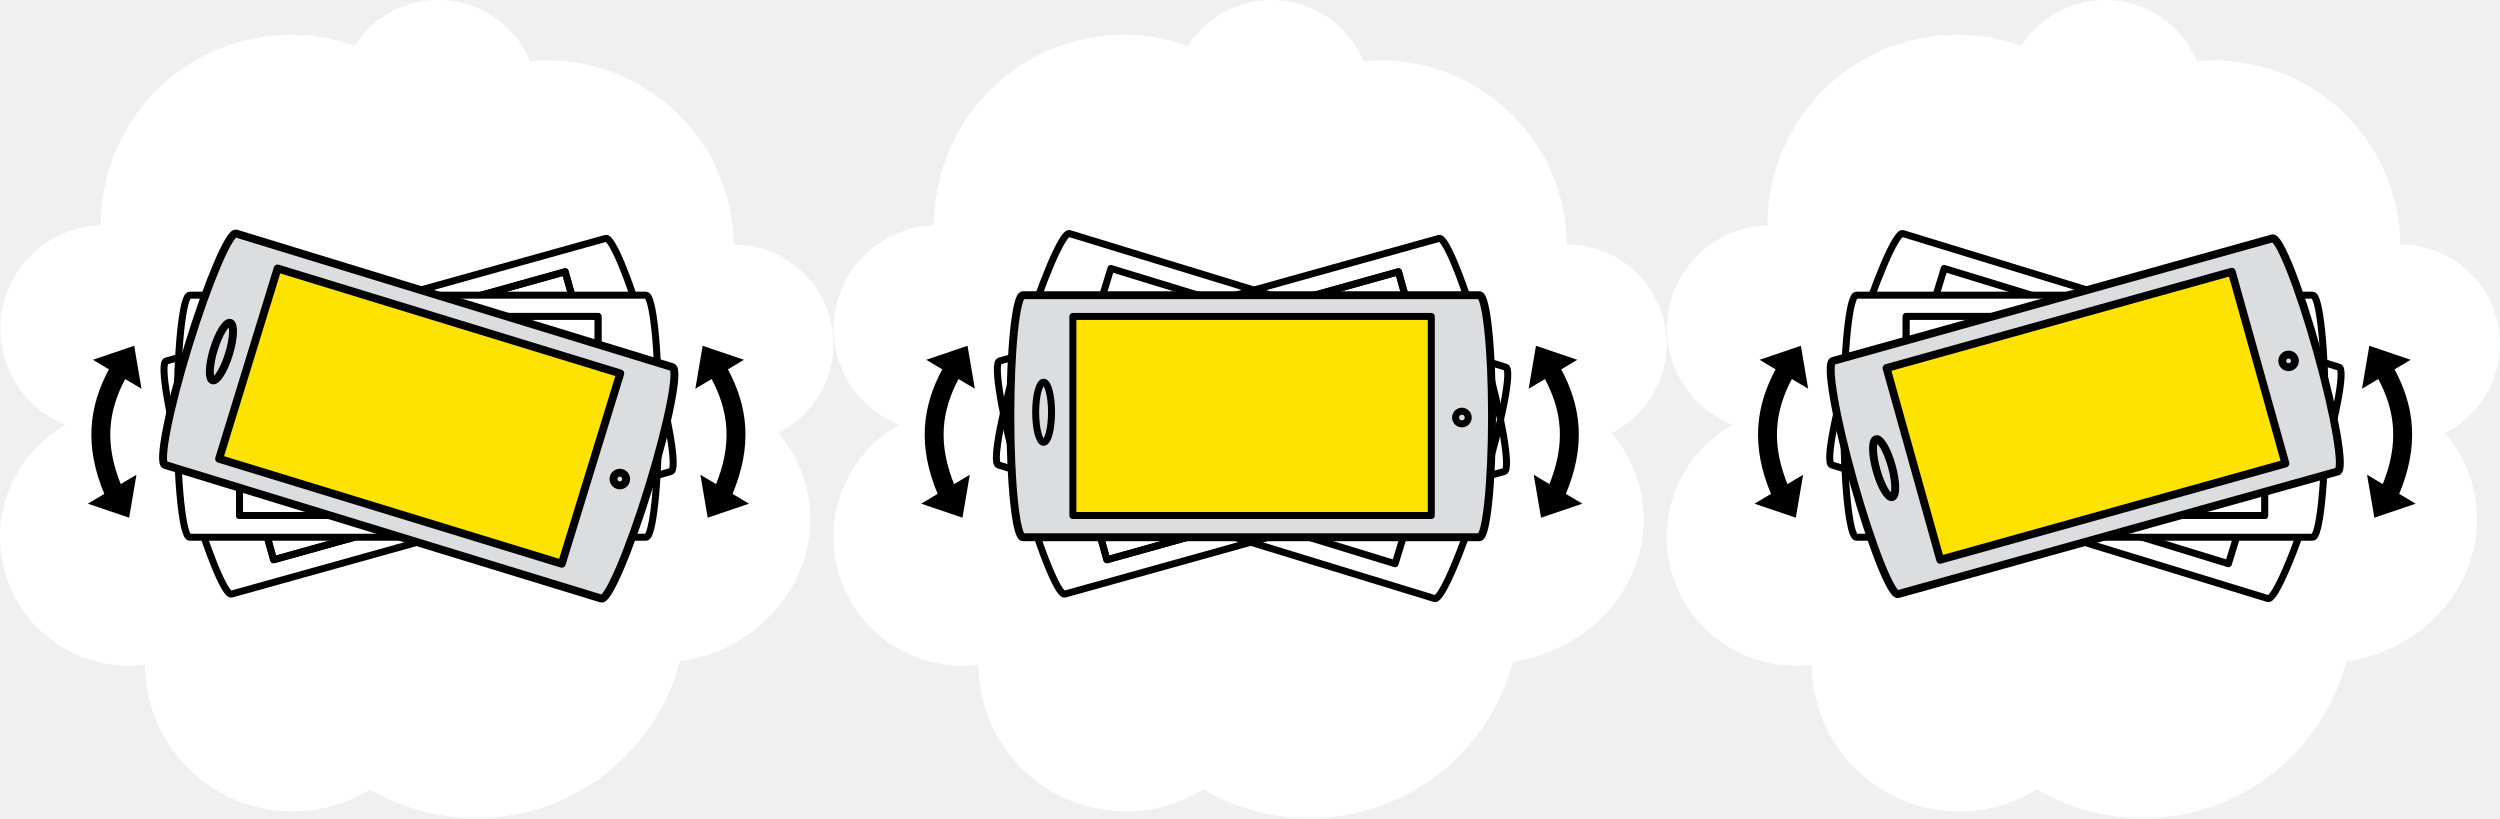
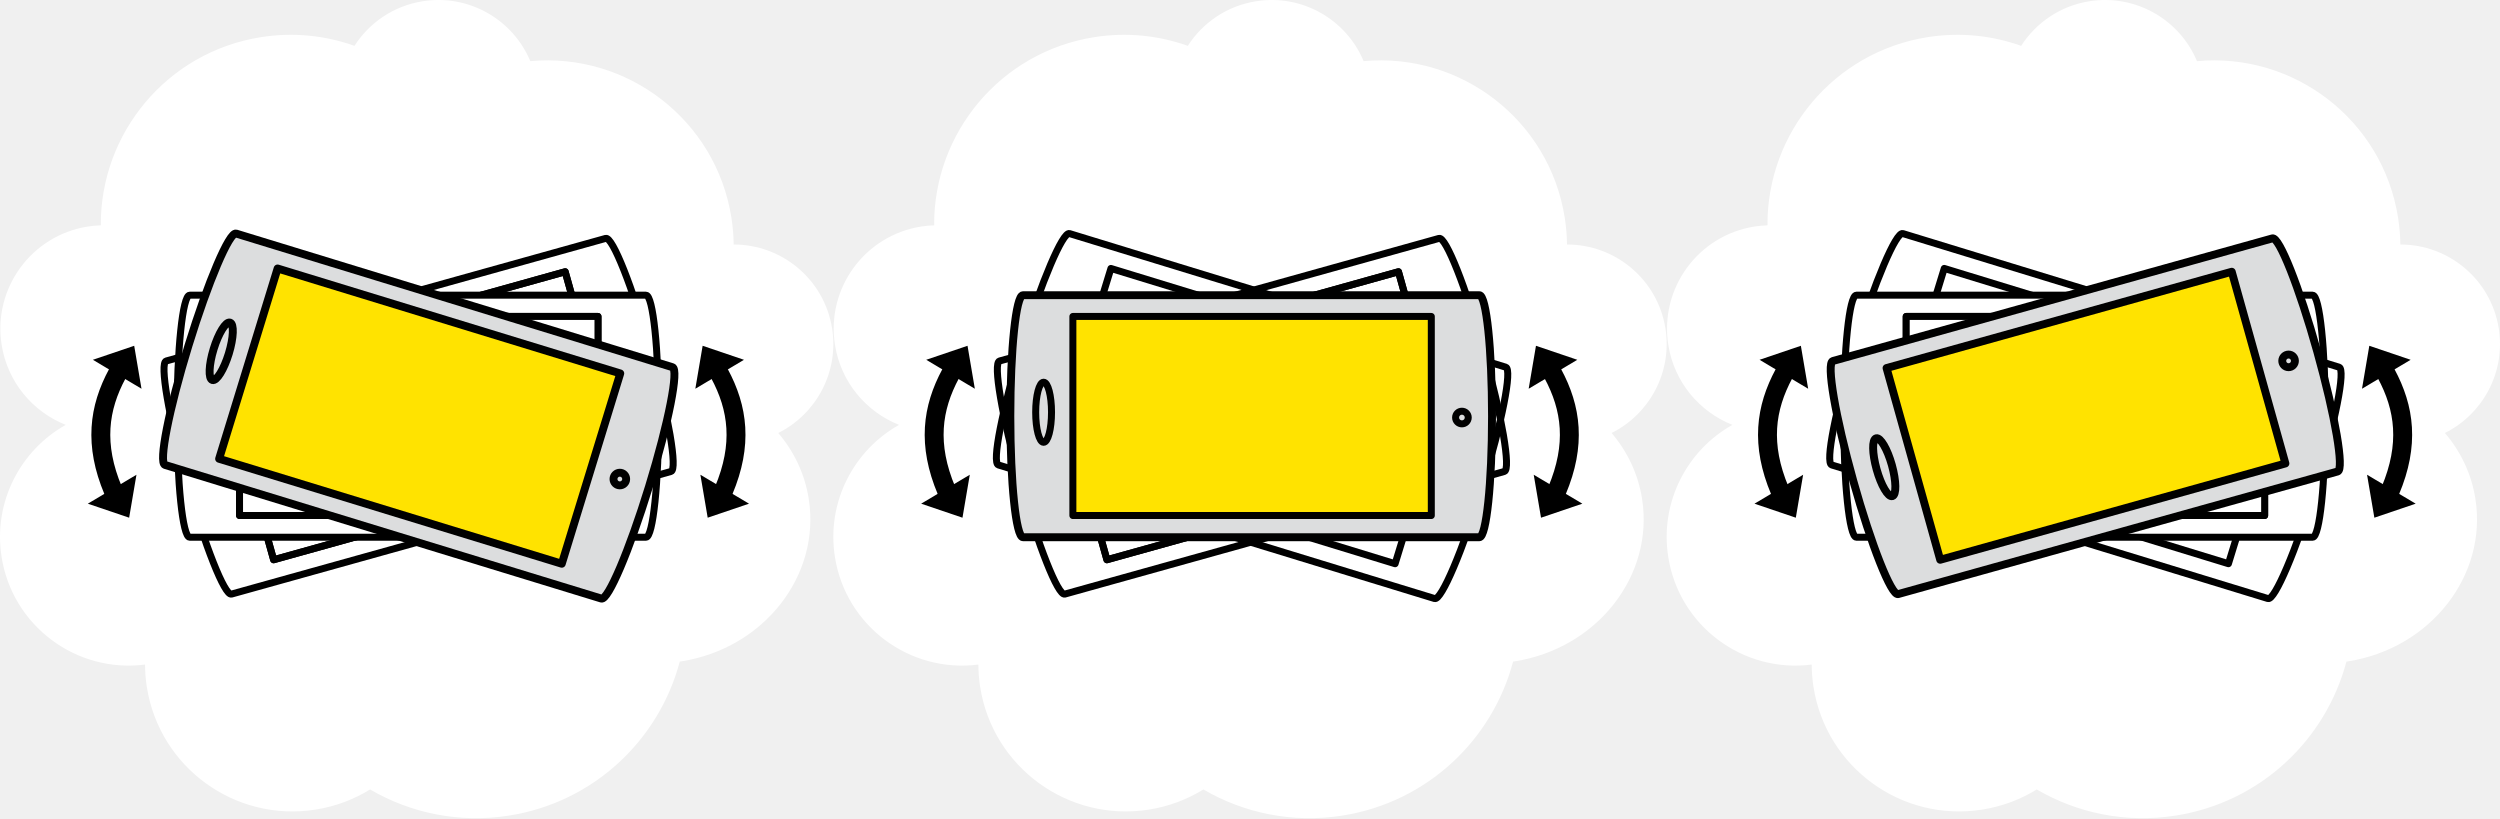
- <svg xmlns="http://www.w3.org/2000/svg" version="1.1" id="Layer_1" x="0px" y="0px" width="825px" height="270px" viewBox="38.266 396.754 825 270" enable-background="new 38.266 396.754 825 270" xml:space="preserve">
-   <g>
-     <path fill="#FFFFFF" d="M417.348,663.932c6.605-1.037,12.689-3.356,18.038-6.661c13.342,7.794,29.36,11.215,45.822,8.632   c28.079-4.407,49.562-25.04,56.381-50.824c0.167-0.024,0.334-0.046,0.501-0.072c27.222-4.272,46.054-28.279,42.064-53.619   c-1.305-8.284-4.888-15.686-10.07-21.747c12.476-6.222,20.061-19.98,17.779-34.466c-2.55-16.199-16.56-27.754-32.486-27.733   c-0.036-2.929-0.278-5.891-0.747-8.871c-5.069-32.189-34.317-54.581-66.364-51.638c-5.698-13.647-20.166-22.174-35.447-19.776   c-9.669,1.517-17.682,7.103-22.578,14.73c-9.551-3.418-20.073-4.563-30.802-2.88c-31.014,4.868-53.107,31.686-52.9,62.108   c-1.409,0.045-2.829,0.167-4.258,0.39c-18.659,2.929-31.407,20.405-28.474,39.034c1.945,12.355,10.302,22.107,21.151,26.425   c-15.042,8.437-24.007,25.582-21.169,43.596c3.58,22.736,24.624,38.397,47.34,35.505c0.009,2.447,0.204,4.926,0.597,7.419   C365.897,649.99,390.801,668.099,417.348,663.932z" />
-     <g>
-       <path fill="none" stroke="#000000" stroke-width="2.308" stroke-linecap="round" stroke-linejoin="round" stroke-miterlimit="10" d="    M389.653,592.807c-2.225,0.621-8.849-16.097-14.795-37.339c-5.946-21.242-8.963-38.967-6.737-39.586l145.035-40.466    c2.225-0.621,8.849,16.097,14.795,37.339c5.946,21.242,8.963,38.967,6.737,39.587L389.653,592.807z" />
-       <polygon fill="none" stroke="#000000" stroke-width="2.308" stroke-linecap="round" stroke-linejoin="round" stroke-miterlimit="10" points="    499.759,486.429 517.465,549.699 403.547,581.477 385.84,518.208   " />
-       <polygon fill="none" stroke="#000000" stroke-width="2.308" stroke-linecap="round" stroke-linejoin="round" stroke-miterlimit="10" points="    499.759,486.429 517.465,549.699 403.547,581.477 385.84,518.208   " />
-       <ellipse transform="matrix(0.9632 -0.2687 0.2687 0.9632 -133.9615 123.7398)" fill="none" stroke="#000000" stroke-width="2.308" stroke-linecap="round" stroke-linejoin="round" stroke-miterlimit="10" cx="385.062" cy="551.254" rx="2.614" ry="9.92" />
-       <circle fill="none" stroke="#000000" stroke-width="2.308" stroke-linecap="round" stroke-linejoin="round" stroke-miterlimit="10" cx="518.499" cy="515.843" r="2.088" />
-     </g>
-     <g>
-       <path fill="none" stroke="#000000" stroke-width="2.308" stroke-linecap="round" stroke-linejoin="round" stroke-miterlimit="10" d="    M367.734,550.19c-2.208-0.677,1.254-18.319,7.733-39.405s13.522-37.632,15.731-36.956l143.969,44.096    c2.208,0.677-1.254,18.319-7.733,39.405c-6.479,21.086-13.522,37.632-15.731,36.955L367.734,550.19z" />
-       <polygon fill="none" stroke="#000000" stroke-width="2.308" stroke-linecap="round" stroke-linejoin="round" stroke-miterlimit="10" points="    517.95,519.981 498.651,582.784 385.572,548.148 404.871,485.345   " />
-       <ellipse transform="matrix(0.9562 0.2929 -0.2929 0.9562 167.11 -90.6681)" fill="none" stroke="#000000" stroke-width="2.308" stroke-linecap="round" stroke-linejoin="round" stroke-miterlimit="10" cx="386.348" cy="512.742" rx="2.614" ry="9.921" />
-       <circle fill="none" stroke="#000000" stroke-width="2.308" stroke-linecap="round" stroke-linejoin="round" stroke-miterlimit="10" cx="517.809" cy="554.839" r="2.088" />
-     </g>
-     <path fill="none" stroke="#000000" stroke-width="6.242" stroke-linecap="round" stroke-linejoin="round" stroke-miterlimit="10" d="   M552.07,558.661c6.397-15.19,4.774-27.211-1.396-38.64" />
-     <polygon points="542.727,525.038 558.773,515.486 545.137,510.862  " />
-     <polygon points="544.392,553.42 560.44,562.971 546.803,567.596  " />
-     <path fill="none" stroke="#000000" stroke-width="6.242" stroke-linecap="round" stroke-linejoin="round" stroke-miterlimit="10" d="   M350.618,558.661c-6.397-15.19-4.774-27.211,1.396-38.64" />
-     <polygon points="359.962,525.038 343.914,515.486 357.55,510.862  " />
-     <polygon points="358.295,553.42 342.248,562.971 355.885,567.596  " />
-     <rect x="392.314" y="501.185" fill="none" stroke="#000000" stroke-width="2.308" stroke-linecap="round" stroke-linejoin="round" stroke-miterlimit="10" width="118.283" height="65.693" />
-     <g>
-       <path fill="#DCDDDE" stroke="#000000" stroke-width="2.611" stroke-linecap="round" stroke-linejoin="round" stroke-miterlimit="10" d="    M375.858,574.042c-2.31,0-4.183-17.88-4.183-39.937s1.872-39.937,4.183-39.937h150.593c2.31,0,4.183,17.88,4.183,39.937    s-1.872,39.937-4.183,39.937H375.858L375.858,574.042z" />
-       <rect x="392.314" y="501.185" fill="#FFE300" width="118.283" height="65.693" />
-       <rect x="392.314" y="501.185" fill="none" stroke="#000000" stroke-width="2.308" stroke-linecap="round" stroke-linejoin="round" stroke-miterlimit="10" width="118.283" height="65.693" />
-       <ellipse fill="none" stroke="#000000" stroke-width="2.308" stroke-linecap="round" stroke-linejoin="round" stroke-miterlimit="10" cx="382.655" cy="532.8" rx="2.614" ry="9.919" />
-       <circle fill="none" stroke="#000000" stroke-width="2.308" stroke-linecap="round" stroke-linejoin="round" stroke-miterlimit="10" cx="520.698" cy="534.541" r="2.088" />
-     </g>
+ <svg xmlns="http://www.w3.org/2000/svg" width="825" height="270" viewBox="38.266 396.754 825 270" enable-background="new 38.266 396.754 825 270">
+   <path fill="#fff" d="M417.348 663.932c6.605-1.037 12.69-3.356 18.038-6.66 13.342 7.793 29.36 11.214 45.822 8.63 28.08-4.406 49.562-25.04 56.38-50.823.168-.025.335-.047.502-.073 27.222-4.272 46.054-28.28 42.064-53.62-1.305-8.283-4.888-15.685-10.07-21.746 12.476-6.22 20.06-19.98 17.78-34.465-2.55-16.2-16.56-27.754-32.487-27.733-.036-2.93-.278-5.89-.747-8.87-5.07-32.19-34.317-54.582-66.364-51.64-5.698-13.646-20.166-22.173-35.447-19.775-9.67 1.517-17.683 7.103-22.58 14.73-9.55-3.418-20.072-4.563-30.8-2.88-31.015 4.868-53.108 31.686-52.9 62.108-1.41.045-2.83.167-4.26.39-18.658 2.93-31.406 20.405-28.473 39.034 1.945 12.354 10.302 22.106 21.15 26.424-15.04 8.437-24.006 25.582-21.168 43.596 3.58 22.736 24.623 38.397 47.34 35.505.008 2.447.203 4.926.596 7.42 4.17 26.505 29.075 44.614 55.622 40.447z" />
+   <g stroke="#000" stroke-width="2.308" stroke-linecap="round" stroke-linejoin="round" stroke-miterlimit="10" fill="none">
+     <path d="M389.653 592.807c-2.225.62-8.85-16.097-14.795-37.34-5.946-21.24-8.963-38.966-6.737-39.585l145.036-40.466c2.225-.62 8.85 16.097 14.795 37.34 5.947 21.24 8.964 38.966 6.738 39.586l-145.035 40.465z" />
+     <path d="M499.76 486.43l17.705 63.27-113.918 31.777-17.707-63.27z" />
+     <path d="M499.76 486.43l17.705 63.27-113.918 31.777-17.707-63.27z" />
+     <ellipse transform="matrix(.963 -.269 .269 .963 -133.962 123.74)" cx="385.062" cy="551.254" rx="2.614" ry="9.92" />
+     <circle cx="518.499" cy="515.843" r="2.088" />
  </g>
-   <g>
-     <path fill="#FFFFFF" d="M142.348,663.932c6.605-1.037,12.689-3.356,18.038-6.661c13.342,7.794,29.36,11.215,45.822,8.632   c28.08-4.407,49.562-25.04,56.381-50.824c0.167-0.024,0.334-0.046,0.501-0.072c27.222-4.272,46.054-28.279,42.064-53.619   c-1.305-8.284-4.888-15.686-10.07-21.747c12.476-6.222,20.061-19.98,17.779-34.466c-2.55-16.199-16.56-27.754-32.486-27.733   c-0.036-2.929-0.278-5.891-0.747-8.871c-5.069-32.189-34.317-54.581-66.364-51.638c-5.698-13.647-20.166-22.174-35.448-19.776   c-9.669,1.517-17.682,7.103-22.578,14.73c-9.551-3.418-20.073-4.563-30.802-2.88c-31.014,4.868-53.107,31.686-52.9,62.108   c-1.409,0.045-2.829,0.167-4.258,0.39c-18.659,2.929-31.408,20.405-28.473,39.034c1.945,12.355,10.302,22.107,21.151,26.425   c-15.042,8.437-24.007,25.582-21.169,43.596c3.58,22.736,24.624,38.397,47.34,35.505c0.009,2.447,0.204,4.926,0.597,7.419   C90.897,649.99,115.802,668.099,142.348,663.932z" />
-     <g>
-       <path fill="none" stroke="#000000" stroke-width="2.308" stroke-linecap="round" stroke-linejoin="round" stroke-miterlimit="10" d="    M114.652,592.807c-2.225,0.621-8.849-16.097-14.795-37.339c-5.946-21.242-8.963-38.967-6.737-39.586l145.037-40.466    c2.225-0.621,8.849,16.097,14.795,37.339c5.946,21.242,8.963,38.967,6.737,39.587L114.652,592.807z" />
-       <polygon fill="none" stroke="#000000" stroke-width="2.308" stroke-linecap="round" stroke-linejoin="round" stroke-miterlimit="10" points="    224.775,486.43 242.481,549.699 128.562,581.478 110.856,518.208   " />
-       <polygon fill="none" stroke="#000000" stroke-width="2.308" stroke-linecap="round" stroke-linejoin="round" stroke-miterlimit="10" points="    224.775,486.43 242.481,549.699 128.562,581.478 110.856,518.208   " />
-       <ellipse transform="matrix(0.9632 -0.2687 0.2687 0.9632 -144.0741 49.8509)" fill="none" stroke="#000000" stroke-width="2.308" stroke-linecap="round" stroke-linejoin="round" stroke-miterlimit="10" cx="110.077" cy="551.254" rx="2.614" ry="9.92" />
-       <circle fill="none" stroke="#000000" stroke-width="2.308" stroke-linecap="round" stroke-linejoin="round" stroke-miterlimit="10" cx="243.5" cy="515.843" r="2.088" />
-     </g>
-     <path fill="none" stroke="#000000" stroke-width="6.242" stroke-linecap="round" stroke-linejoin="round" stroke-miterlimit="10" d="   M277.07,558.661c6.397-15.19,4.774-27.211-1.396-38.64" />
-     <polygon points="267.726,525.038 283.774,515.486 270.138,510.862  " />
-     <polygon points="269.393,553.42 285.44,562.971 271.803,567.596  " />
-     <path fill="none" stroke="#000000" stroke-width="6.242" stroke-linecap="round" stroke-linejoin="round" stroke-miterlimit="10" d="   M75.618,558.661c-6.397-15.19-4.774-27.211,1.396-38.64" />
-     <polygon points="84.961,525.038 68.914,515.486 82.55,510.862  " />
-     <polygon points="83.295,553.42 67.248,562.971 80.884,567.596  " />
-     <rect x="117.314" y="501.185" fill="none" stroke="#000000" stroke-width="2.308" stroke-linecap="round" stroke-linejoin="round" stroke-miterlimit="10" width="118.284" height="65.693" />
-     <g>
-       <path fill="#FFFFFF" stroke="#000000" stroke-width="2.308" stroke-linecap="round" stroke-linejoin="round" stroke-miterlimit="10" d="    M100.858,574.042c-2.31,0-4.183-17.88-4.183-39.937s1.873-39.937,4.183-39.937h150.593c2.31,0,4.183,17.88,4.183,39.937    s-1.872,39.937-4.183,39.937H100.858L100.858,574.042z" />
-       <rect x="117.314" y="501.185" fill="#FFFFFF" stroke="#000000" stroke-width="2.308" stroke-linecap="round" stroke-linejoin="round" stroke-miterlimit="10" width="118.284" height="65.693" />
-       <rect x="117.314" y="501.185" fill="#FFFFFF" stroke="#000000" stroke-width="2.308" stroke-linecap="round" stroke-linejoin="round" stroke-miterlimit="10" width="118.284" height="65.693" />
-       <ellipse fill="#FFFFFF" stroke="#000000" stroke-width="2.308" stroke-linecap="round" stroke-linejoin="round" stroke-miterlimit="10" cx="107.656" cy="532.8" rx="2.614" ry="9.919" />
-       <circle fill="#FFFFFF" stroke="#000000" stroke-width="2.308" stroke-linecap="round" stroke-linejoin="round" stroke-miterlimit="10" cx="245.699" cy="534.541" r="2.088" />
-     </g>
-     <g>
-       <path fill="#DCDDDE" stroke="#000000" stroke-width="2.611" stroke-linecap="round" stroke-linejoin="round" stroke-miterlimit="10" d="    M92.735,550.19c-2.208-0.677,1.254-18.319,7.733-39.405c6.479-21.086,13.522-37.632,15.731-36.956l143.97,44.096    c2.208,0.677-1.254,18.319-7.733,39.405c-6.479,21.086-13.522,37.632-15.731,36.955L92.735,550.19z" />
-       <polygon fill="#FFE300" points="242.952,519.988 223.653,582.791 110.574,548.155 129.873,485.352   " />
-       <polygon fill="none" stroke="#000000" stroke-width="2.611" stroke-linecap="round" stroke-linejoin="round" stroke-miterlimit="10" points="    242.952,519.988 223.653,582.791 110.574,548.155 129.873,485.352   " />
-       <ellipse transform="matrix(0.9562 0.2929 -0.2929 0.9562 155.0535 -10.1281)" fill="#DCDDDE" stroke="#000000" stroke-width="2.611" stroke-linecap="round" stroke-linejoin="round" stroke-miterlimit="10" cx="111.35" cy="512.75" rx="2.614" ry="9.921" />
-       <circle fill="#DCDDDE" stroke="#000000" stroke-width="2.611" stroke-linecap="round" stroke-linejoin="round" stroke-miterlimit="10" cx="242.81" cy="554.839" r="2.088" />
-     </g>
+   <g stroke="#000" stroke-width="2.308" stroke-linecap="round" stroke-linejoin="round" stroke-miterlimit="10" fill="none">
+     <path d="M367.734 550.19c-2.208-.677 1.254-18.32 7.733-39.405s13.522-37.632 15.73-36.956l143.97 44.095c2.208.677-1.254 18.32-7.733 39.405-6.48 21.086-13.522 37.632-15.73 36.955l-143.97-44.095z" />
+     <path d="M517.95 519.98l-19.3 62.804-113.078-34.636 19.3-62.803z" />
+     <ellipse transform="matrix(.956 .293 -.293 .956 167.11 -90.668)" cx="386.348" cy="512.742" rx="2.614" ry="9.921" />
+     <circle cx="517.809" cy="554.839" r="2.088" />
  </g>
-   <g>
-     <path fill="#FFFFFF" d="M692.349,663.932c6.605-1.037,12.689-3.356,18.038-6.661c13.342,7.794,29.36,11.215,45.822,8.632   c28.079-4.407,49.562-25.04,56.381-50.824c0.167-0.024,0.334-0.046,0.501-0.072c27.222-4.272,46.053-28.279,42.064-53.619   c-1.305-8.284-4.888-15.686-10.07-21.747c12.476-6.222,20.061-19.98,17.779-34.466c-2.55-16.199-16.56-27.754-32.486-27.733   c-0.036-2.929-0.278-5.891-0.747-8.871c-5.069-32.189-34.317-54.581-66.364-51.638c-5.698-13.647-20.166-22.174-35.447-19.776   c-9.669,1.517-17.682,7.103-22.578,14.73c-9.551-3.418-20.073-4.563-30.803-2.88c-31.014,4.868-53.107,31.686-52.9,62.108   c-1.409,0.045-2.829,0.167-4.258,0.39c-18.659,2.928-31.407,20.405-28.474,39.034c1.945,12.355,10.302,22.107,21.151,26.425   c-15.042,8.437-24.006,25.582-21.169,43.596c3.58,22.736,24.624,38.397,47.34,35.505c0.009,2.447,0.204,4.926,0.597,7.419   C640.898,649.99,665.802,668.099,692.349,663.932z" />
-     <g>
-       <path fill="none" stroke="#000000" stroke-width="2.308" stroke-linecap="round" stroke-linejoin="round" stroke-miterlimit="10" d="    M642.735,550.19c-2.208-0.677,1.254-18.319,7.733-39.405c6.479-21.086,13.522-37.632,15.731-36.956l143.97,44.096    c2.208,0.677-1.254,18.319-7.733,39.405c-6.479,21.086-13.522,37.632-15.731,36.955L642.735,550.19z" />
-       <polygon fill="none" stroke="#000000" stroke-width="2.308" stroke-linecap="round" stroke-linejoin="round" stroke-miterlimit="10" points="    792.948,519.973 773.649,582.776 660.571,548.139 679.87,485.336   " />
-       <ellipse transform="matrix(0.9562 0.2929 -0.2929 0.9562 179.1668 -171.2091)" fill="none" stroke="#000000" stroke-width="2.308" stroke-linecap="round" stroke-linejoin="round" stroke-miterlimit="10" cx="661.347" cy="512.734" rx="2.614" ry="9.921" />
-       <circle fill="none" stroke="#000000" stroke-width="2.308" stroke-linecap="round" stroke-linejoin="round" stroke-miterlimit="10" cx="792.81" cy="554.839" r="2.088" />
-     </g>
-     <path fill="none" stroke="#000000" stroke-width="6.242" stroke-linecap="round" stroke-linejoin="round" stroke-miterlimit="10" d="   M827.07,558.661c6.397-15.19,4.774-27.211-1.396-38.64" />
-     <polygon points="817.727,525.038 833.774,515.486 820.138,510.862  " />
-     <polygon points="819.393,553.42 835.44,562.971 821.804,567.596  " />
-     <path fill="none" stroke="#000000" stroke-width="6.242" stroke-linecap="round" stroke-linejoin="round" stroke-miterlimit="10" d="   M625.619,558.661c-6.397-15.19-4.774-27.211,1.396-38.64" />
-     <polygon points="634.962,525.038 618.916,515.486 632.552,510.862  " />
-     <polygon points="633.297,553.42 617.249,562.971 630.886,567.596  " />
-     <rect x="667.316" y="501.185" fill="none" stroke="#000000" stroke-width="2.308" stroke-linecap="round" stroke-linejoin="round" stroke-miterlimit="10" width="118.283" height="65.693" />
-     <g>
-       <path fill="#FFFFFF" stroke="#000000" stroke-width="2.308" stroke-linecap="round" stroke-linejoin="round" stroke-miterlimit="10" d="    M650.859,574.042c-2.31,0-4.183-17.88-4.183-39.937s1.872-39.937,4.183-39.937h150.592c2.31,0,4.183,17.88,4.183,39.937    s-1.872,39.937-4.183,39.937H650.859L650.859,574.042z" />
-       <rect x="667.316" y="501.185" fill="#FFFFFF" stroke="#000000" stroke-width="2.308" stroke-linecap="round" stroke-linejoin="round" stroke-miterlimit="10" width="118.283" height="65.693" />
-       <rect x="667.316" y="501.185" fill="#FFFFFF" stroke="#000000" stroke-width="2.308" stroke-linecap="round" stroke-linejoin="round" stroke-miterlimit="10" width="118.283" height="65.693" />
-       <ellipse fill="#FFFFFF" stroke="#000000" stroke-width="2.308" stroke-linecap="round" stroke-linejoin="round" stroke-miterlimit="10" cx="657.657" cy="532.8" rx="2.614" ry="9.919" />
-       <circle fill="#FFFFFF" stroke="#000000" stroke-width="2.308" stroke-linecap="round" stroke-linejoin="round" stroke-miterlimit="10" cx="795.699" cy="534.541" r="2.088" />
-     </g>
-     <g>
-       <path fill="#DCDDDE" stroke="#000000" stroke-width="2.611" stroke-linecap="round" stroke-linejoin="round" stroke-miterlimit="10" d="    M664.653,592.807c-2.225,0.621-8.849-16.097-14.795-37.339c-5.946-21.242-8.963-38.967-6.737-39.586l145.034-40.466    c2.225-0.621,8.849,16.097,14.795,37.339c5.946,21.242,8.963,38.967,6.737,39.587L664.653,592.807z" />
-       <polygon fill="#FFE300" points="774.744,486.429 792.45,549.698 678.532,581.477 660.826,518.208   " />
-       <ellipse transform="matrix(0.9632 -0.2687 0.2687 0.9632 -123.849 197.63)" fill="#DCDDDE" stroke="#000000" stroke-width="2.611" stroke-linecap="round" stroke-linejoin="round" stroke-miterlimit="10" cx="660.049" cy="551.255" rx="2.614" ry="9.92" />
-       <circle fill="#DCDDDE" stroke="#000000" stroke-width="2.611" stroke-linecap="round" stroke-linejoin="round" stroke-miterlimit="10" cx="793.5" cy="515.843" r="2.088" />
-       <polygon fill="none" stroke="#000000" stroke-width="2.611" stroke-linecap="round" stroke-linejoin="round" stroke-miterlimit="10" points="    774.744,486.429 792.45,549.698 678.532,581.477 660.826,518.208   " />
-     </g>
+   <path stroke="#000" stroke-width="6.242" stroke-linecap="round" stroke-linejoin="round" stroke-miterlimit="10" d="M552.07 558.66c6.397-15.19 4.774-27.21-1.396-38.64" fill="none" />
+   <path d="M542.727 525.038l16.046-9.552-13.636-4.624z" />
+   <path d="M544.392 553.42l16.048 9.55-13.637 4.626z" />
+   <path stroke="#000" stroke-width="6.242" stroke-linecap="round" stroke-linejoin="round" stroke-miterlimit="10" d="M350.618 558.66c-6.397-15.19-4.774-27.21 1.396-38.64" fill="none" />
+   <path d="M359.962 525.038l-16.048-9.552 13.636-4.624z" />
+   <path d="M358.295 553.42l-16.047 9.55 13.637 4.626z" />
+   <path stroke="#000" stroke-width="2.308" stroke-linecap="round" stroke-linejoin="round" stroke-miterlimit="10" fill="none" d="M392.314 501.185h118.283v65.693H392.314z" />
+   <path fill="#DCDDDE" stroke="#000" stroke-width="2.611" stroke-linecap="round" stroke-linejoin="round" stroke-miterlimit="10" d="M375.858 574.042c-2.31 0-4.183-17.88-4.183-39.937s1.872-39.937 4.183-39.937H526.45c2.31 0 4.184 17.88 4.184 39.937s-1.872 39.937-4.183 39.937H375.86z" />
+   <path fill="#FFE300" d="M392.314 501.185h118.283v65.693H392.314z" />
+   <path stroke="#000" stroke-width="2.308" stroke-linecap="round" stroke-linejoin="round" stroke-miterlimit="10" fill="none" d="M392.314 501.185h118.283v65.693H392.314z" />
+   <ellipse stroke="#000" stroke-width="2.308" stroke-linecap="round" stroke-linejoin="round" stroke-miterlimit="10" cx="382.655" cy="532.8" rx="2.614" ry="9.919" fill="none" />
+   <circle stroke="#000" stroke-width="2.308" stroke-linecap="round" stroke-linejoin="round" stroke-miterlimit="10" cx="520.698" cy="534.541" r="2.088" fill="none" />
+   <path fill="#fff" d="M142.348 663.932c6.605-1.037 12.69-3.356 18.038-6.66 13.342 7.793 29.36 11.214 45.822 8.63 28.08-4.406 49.562-25.04 56.38-50.823.168-.025.335-.047.502-.073 27.222-4.272 46.054-28.28 42.064-53.62-1.305-8.283-4.888-15.685-10.07-21.746 12.476-6.22 20.06-19.98 17.78-34.465-2.55-16.2-16.56-27.754-32.487-27.733-.036-2.93-.278-5.89-.747-8.87-5.07-32.19-34.317-54.582-66.364-51.64-5.698-13.646-20.166-22.173-35.448-19.775-9.67 1.517-17.682 7.103-22.578 14.73-9.55-3.418-20.073-4.563-30.802-2.88-31.014 4.868-53.107 31.686-52.9 62.108-1.41.045-2.83.167-4.258.39-18.66 2.93-31.408 20.405-28.473 39.034 1.945 12.354 10.302 22.106 21.15 26.424-15.04 8.437-24.006 25.582-21.168 43.596 3.58 22.736 24.623 38.397 47.34 35.505.008 2.447.203 4.926.596 7.42 4.17 26.505 29.076 44.614 55.622 40.447z" />
+   <g stroke="#000" stroke-width="2.308" stroke-linecap="round" stroke-linejoin="round" stroke-miterlimit="10" fill="none">
+     <path d="M114.652 592.807c-2.225.62-8.85-16.097-14.795-37.34-5.946-21.24-8.963-38.966-6.737-39.585l145.037-40.466c2.225-.62 8.85 16.097 14.795 37.34 5.946 21.24 8.963 38.966 6.737 39.586L114.65 592.807z" />
+     <path d="M224.775 486.43l17.706 63.27-113.918 31.778-17.706-63.27z" />
+     <path d="M224.775 486.43l17.706 63.27-113.918 31.778-17.706-63.27z" />
+     <ellipse transform="matrix(.963 -.269 .269 .963 -144.074 49.851)" cx="110.077" cy="551.254" rx="2.614" ry="9.92" />
+     <circle cx="243.5" cy="515.843" r="2.088" />
  </g>
+   <path stroke="#000" stroke-width="6.242" stroke-linecap="round" stroke-linejoin="round" stroke-miterlimit="10" d="M277.07 558.66c6.397-15.19 4.774-27.21-1.396-38.64" fill="none" />
+   <path d="M267.726 525.038l16.048-9.552-13.636-4.624z" />
+   <path d="M269.393 553.42l16.047 9.55-13.637 4.626z" />
+   <path stroke="#000" stroke-width="6.242" stroke-linecap="round" stroke-linejoin="round" stroke-miterlimit="10" d="M75.618 558.66c-6.397-15.19-4.774-27.21 1.396-38.64" fill="none" />
+   <path d="M84.96 525.038l-16.046-9.552 13.636-4.624z" />
+   <path d="M83.295 553.42l-16.047 9.55 13.636 4.626z" />
+   <path stroke="#000" stroke-width="2.308" stroke-linecap="round" stroke-linejoin="round" stroke-miterlimit="10" fill="none" d="M117.314 501.185h118.284v65.693H117.314z" />
+   <g fill="#fff" stroke="#000" stroke-width="2.308" stroke-linecap="round" stroke-linejoin="round" stroke-miterlimit="10">
+     <path d="M100.858 574.042c-2.31 0-4.183-17.88-4.183-39.937s1.873-39.937 4.183-39.937H251.45c2.31 0 4.184 17.88 4.184 39.937s-1.872 39.937-4.183 39.937H100.86z" />
+     <path d="M117.314 501.185h118.284v65.693H117.314z" />
+     <path d="M117.314 501.185h118.284v65.693H117.314z" />
+     <ellipse cx="107.656" cy="532.8" rx="2.614" ry="9.919" />
+     <circle cx="245.699" cy="534.541" r="2.088" />
+   </g>
+   <path fill="#DCDDDE" stroke="#000" stroke-width="2.611" stroke-linecap="round" stroke-linejoin="round" stroke-miterlimit="10" d="M92.735 550.19c-2.208-.677 1.254-18.32 7.733-39.405 6.48-21.086 13.522-37.632 15.73-36.956l143.97 44.095c2.21.677-1.253 18.32-7.732 39.405-6.48 21.086-13.522 37.632-15.73 36.955L92.735 550.19z" />
+   <path fill="#FFE300" d="M242.952 519.988l-19.3 62.803-113.078-34.635 19.3-62.803z" />
+   <path stroke="#000" stroke-width="2.611" stroke-linecap="round" stroke-linejoin="round" stroke-miterlimit="10" fill="none" d="M242.952 519.988l-19.3 62.803-113.078-34.635 19.3-62.803z" />
+   <ellipse transform="matrix(.956 .293 -.293 .956 155.054 -10.128)" fill="#DCDDDE" stroke="#000" stroke-width="2.611" stroke-linecap="round" stroke-linejoin="round" stroke-miterlimit="10" cx="111.35" cy="512.75" rx="2.614" ry="9.921" />
+   <circle fill="#DCDDDE" stroke="#000" stroke-width="2.611" stroke-linecap="round" stroke-linejoin="round" stroke-miterlimit="10" cx="242.81" cy="554.839" r="2.088" />
+   <path fill="#fff" d="M692.35 663.932c6.604-1.037 12.688-3.356 18.037-6.66 13.342 7.793 29.36 11.214 45.822 8.63 28.078-4.406 49.56-25.04 56.38-50.823.167-.025.334-.047.5-.073 27.223-4.272 46.054-28.28 42.065-53.62-1.305-8.283-4.888-15.685-10.07-21.746 12.476-6.22 20.06-19.98 17.78-34.465-2.55-16.2-16.56-27.754-32.487-27.733-.036-2.93-.278-5.89-.747-8.87-5.068-32.19-34.316-54.582-66.363-51.64-5.698-13.646-20.166-22.173-35.447-19.775-9.67 1.517-17.682 7.103-22.578 14.73-9.55-3.418-20.073-4.563-30.803-2.88-31.015 4.868-53.108 31.686-52.9 62.108-1.41.045-2.83.167-4.26.39-18.658 2.928-31.406 20.405-28.473 39.034 1.945 12.354 10.302 22.106 21.15 26.424-15.04 8.437-24.005 25.582-21.168 43.596 3.58 22.736 24.623 38.397 47.34 35.505.008 2.447.203 4.926.596 7.42 4.172 26.505 29.076 44.614 55.623 40.447z" />
+   <g stroke="#000" stroke-width="2.308" stroke-linecap="round" stroke-linejoin="round" stroke-miterlimit="10" fill="none">
+     <path d="M642.735 550.19c-2.208-.677 1.254-18.32 7.733-39.405 6.48-21.086 13.522-37.632 15.73-36.956l143.97 44.095c2.21.677-1.253 18.32-7.732 39.405-6.48 21.086-13.522 37.632-15.73 36.955l-143.97-44.095z" />
+     <path d="M792.948 519.973l-19.3 62.803-113.077-34.637 19.3-62.804z" />
+     <ellipse transform="matrix(.956 .293 -.293 .956 179.167 -171.209)" cx="661.347" cy="512.734" rx="2.614" ry="9.921" />
+     <circle cx="792.81" cy="554.839" r="2.088" />
+   </g>
+   <path stroke="#000" stroke-width="6.242" stroke-linecap="round" stroke-linejoin="round" stroke-miterlimit="10" d="M827.07 558.66c6.397-15.19 4.774-27.21-1.396-38.64" fill="none" />
+   <path d="M817.727 525.038l16.047-9.552-13.636-4.624z" />
+   <path d="M819.393 553.42l16.047 9.55-13.636 4.626z" />
+   <path stroke="#000" stroke-width="6.242" stroke-linecap="round" stroke-linejoin="round" stroke-miterlimit="10" d="M625.62 558.66c-6.398-15.19-4.775-27.21 1.395-38.64" fill="none" />
+   <path d="M634.962 525.038l-16.046-9.552 13.636-4.624z" />
+   <path d="M633.297 553.42l-16.048 9.55 13.636 4.626z" />
+   <path stroke="#000" stroke-width="2.308" stroke-linecap="round" stroke-linejoin="round" stroke-miterlimit="10" fill="none" d="M667.316 501.185H785.6v65.693H667.315z" />
+   <g fill="#fff" stroke="#000" stroke-width="2.308" stroke-linecap="round" stroke-linejoin="round" stroke-miterlimit="10">
+     <path d="M650.86 574.042c-2.31 0-4.184-17.88-4.184-39.937s1.872-39.937 4.183-39.937h150.59c2.31 0 4.184 17.88 4.184 39.937s-1.872 39.937-4.183 39.937H650.86z" />
+     <path d="M667.316 501.185H785.6v65.693H667.315z" />
+     <path d="M667.316 501.185H785.6v65.693H667.315z" />
+     <ellipse cx="657.657" cy="532.8" rx="2.614" ry="9.919" />
+     <circle cx="795.699" cy="534.541" r="2.088" />
+   </g>
+   <path fill="#DCDDDE" stroke="#000" stroke-width="2.611" stroke-linecap="round" stroke-linejoin="round" stroke-miterlimit="10" d="M664.653 592.807c-2.225.62-8.85-16.097-14.795-37.34-5.946-21.24-8.963-38.966-6.737-39.585l145.035-40.466c2.225-.62 8.85 16.097 14.795 37.34 5.946 21.24 8.963 38.966 6.737 39.586l-145.034 40.465z" />
+   <path fill="#FFE300" d="M774.744 486.43l17.706 63.268-113.918 31.78-17.706-63.27z" />
+   <ellipse transform="matrix(.963 -.269 .269 .963 -123.849 197.63)" fill="#DCDDDE" stroke="#000" stroke-width="2.611" stroke-linecap="round" stroke-linejoin="round" stroke-miterlimit="10" cx="660.049" cy="551.255" rx="2.614" ry="9.92" />
+   <circle fill="#DCDDDE" stroke="#000" stroke-width="2.611" stroke-linecap="round" stroke-linejoin="round" stroke-miterlimit="10" cx="793.5" cy="515.843" r="2.088" />
+   <path stroke="#000" stroke-width="2.611" stroke-linecap="round" stroke-linejoin="round" stroke-miterlimit="10" fill="none" d="M774.744 486.43l17.706 63.268-113.918 31.78-17.706-63.27z" />
</svg>
